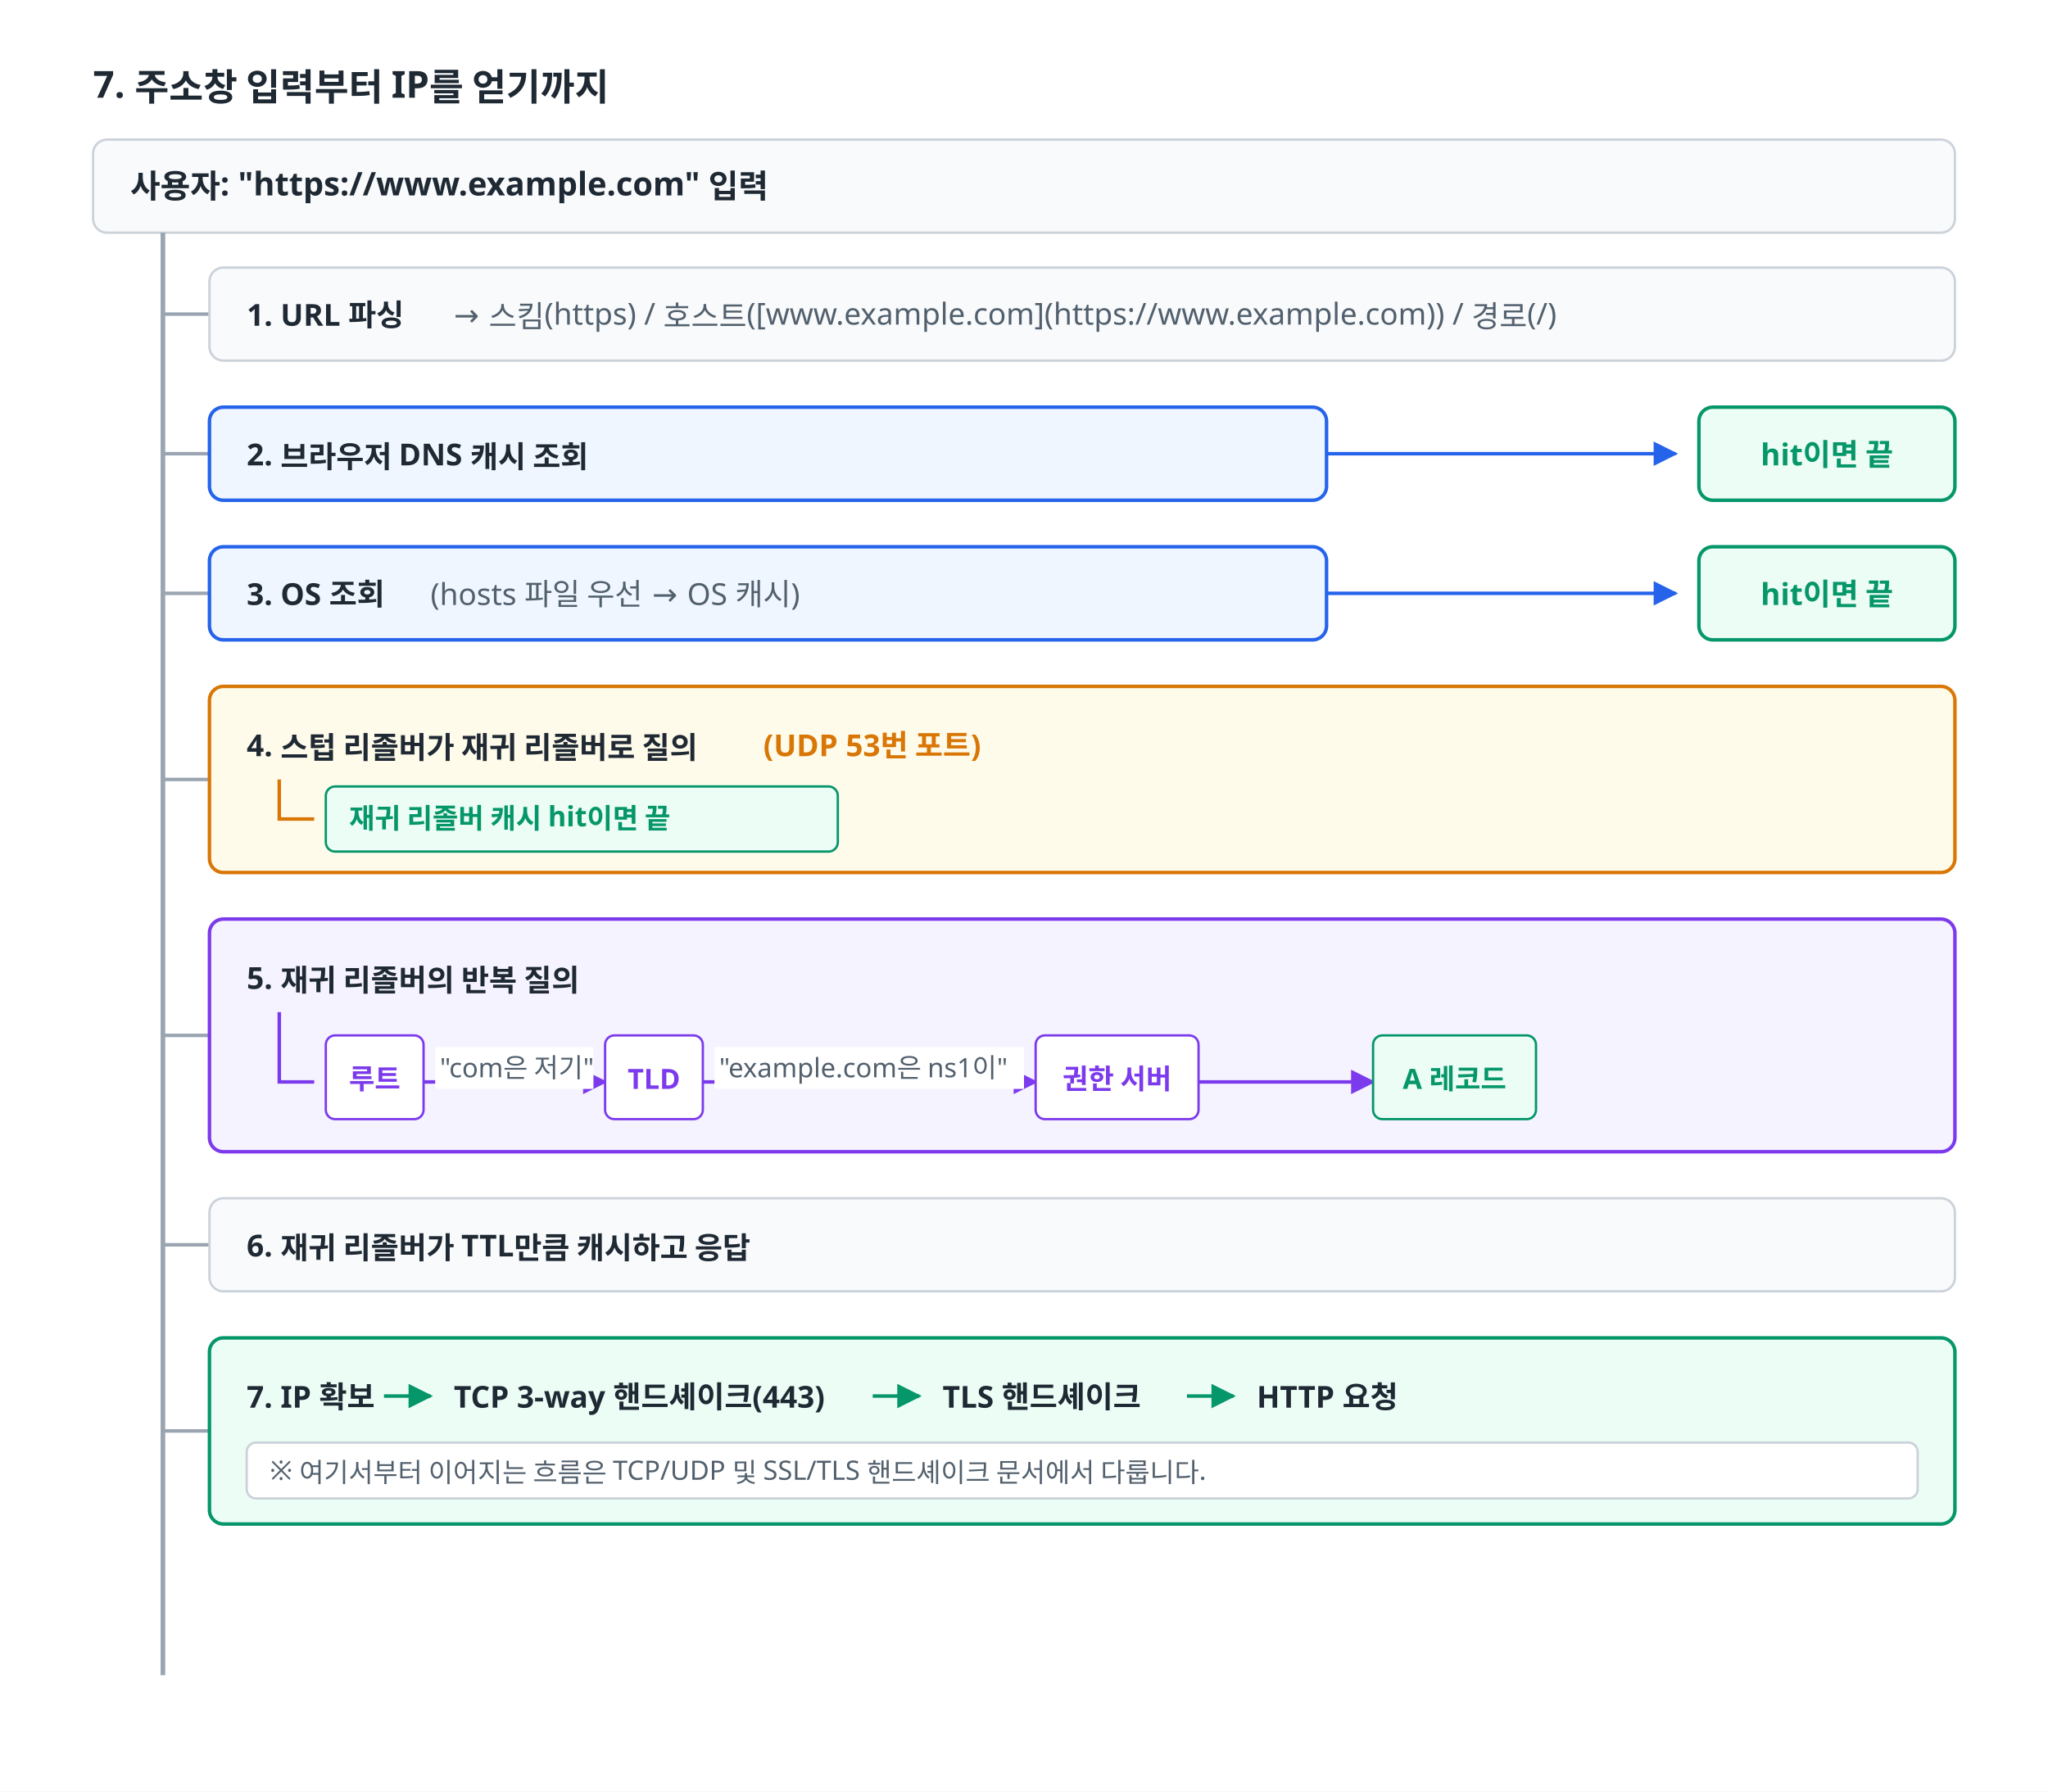
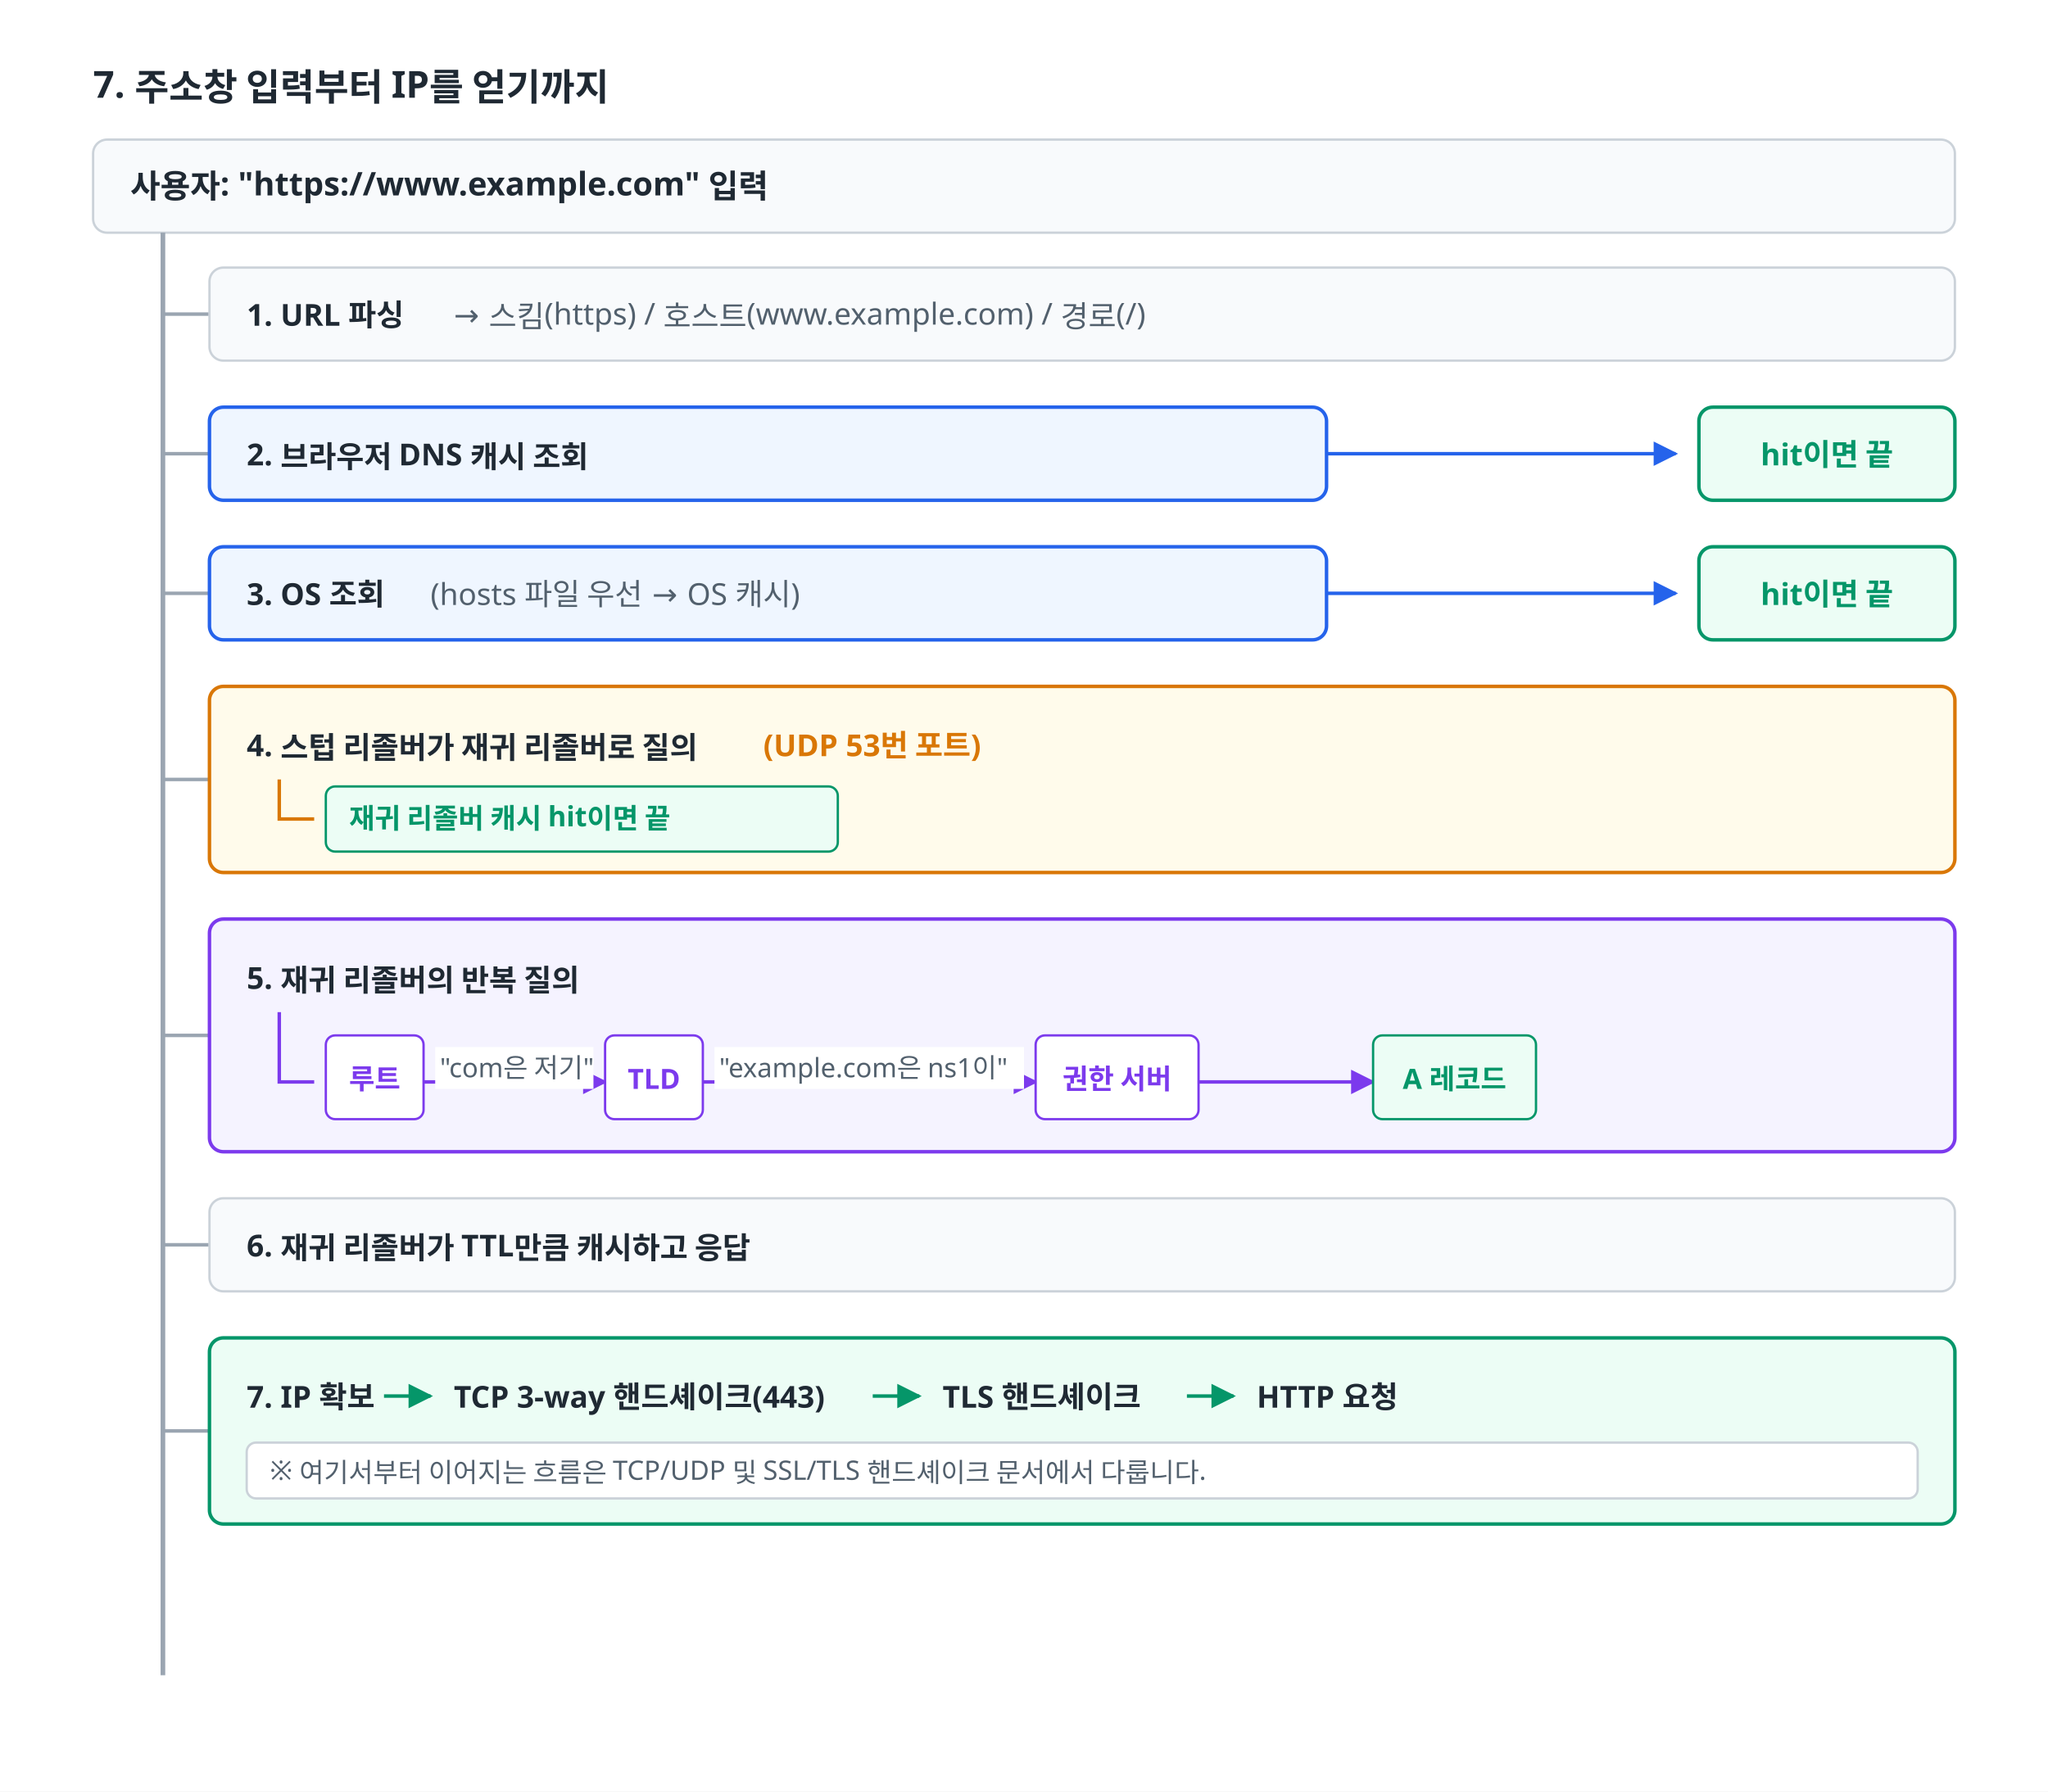
<svg xmlns="http://www.w3.org/2000/svg" viewBox="0 0 880 770" width="880" height="770" font-family="'Malgun Gothic','Apple SD Gothic Neo','Noto Sans KR','Segoe UI',sans-serif" role="img" aria-labelledby="t d">
  <rect width="880" height="770" fill="#ffffff" />
  <defs>
    <marker id="a-ink" viewBox="0 0 10 10" refX="9" refY="5" markerWidth="7" markerHeight="7" orient="auto-start-reverse">
      <path d="M0,0 L10,5 L0,10 z" fill="#1f2933" />
    </marker>
    <marker id="a-blue" viewBox="0 0 10 10" refX="9" refY="5" markerWidth="7" markerHeight="7" orient="auto-start-reverse">
      <path d="M0,0 L10,5 L0,10 z" fill="#2563eb" />
    </marker>
    <marker id="a-green" viewBox="0 0 10 10" refX="9" refY="5" markerWidth="7" markerHeight="7" orient="auto-start-reverse">
      <path d="M0,0 L10,5 L0,10 z" fill="#059669" />
    </marker>
    <marker id="a-purple" viewBox="0 0 10 10" refX="9" refY="5" markerWidth="7" markerHeight="7" orient="auto-start-reverse">
      <path d="M0,0 L10,5 L0,10 z" fill="#7c3aed" />
    </marker>
  </defs>
  <text x="40" y="42" font-size="16" font-weight="bold" fill="#1f2933">7. 주소창 입력부터 IP를 얻기까지</text>
  <rect x="40" y="60" width="800" height="40" rx="6" fill="#f8fafc" stroke="#cbd2d9" stroke-width="1" />
  <text x="56" y="85" font-size="14" font-weight="bold" fill="#1f2933">사용자: "https://www.example.com" 입력</text>
  <path d="M70,100 L70,720" stroke="#9aa5b1" stroke-width="2" fill="none" />
  <path d="M70,135 L90,135" stroke="#9aa5b1" stroke-width="1.5" fill="none" />
  <rect x="90" y="115" width="750" height="40" rx="6" fill="#f8fafc" stroke="#cbd2d9" stroke-width="1" />
  <text x="106" y="140" font-size="13" font-weight="bold" fill="#1f2933">1. URL 파싱</text>
-   <text x="195" y="140" font-size="13" fill="#52606d">→  스킴(https) / 호스트([www.example.com](https://www.example.com)) / 경로(/)</text>
+   <text x="195" y="140" font-size="13" fill="#52606d">→  스킴(https) / 호스트(www.example.com) / 경로(/)</text>
  <path d="M70,195 L90,195" stroke="#9aa5b1" stroke-width="1.5" fill="none" />
  <rect x="90" y="175" width="480" height="40" rx="6" fill="#eff6ff" stroke="#2563eb" stroke-width="1.5" />
  <text x="106" y="200" font-size="13" font-weight="bold" fill="#1f2933">2. 브라우저 DNS 캐시 조회</text>
  <path d="M570,195 L720,195" stroke="#2563eb" stroke-width="1.5" fill="none" marker-end="url(#a-blue)" />
  <rect x="730" y="175" width="110" height="40" rx="6" fill="#ecfdf5" stroke="#059669" stroke-width="1.5" />
  <text x="785" y="200" font-size="13" font-weight="bold" fill="#059669" text-anchor="middle">hit이면 끝</text>
  <path d="M70,255 L90,255" stroke="#9aa5b1" stroke-width="1.5" fill="none" />
  <rect x="90" y="235" width="480" height="40" rx="6" fill="#eff6ff" stroke="#2563eb" stroke-width="1.5" />
  <text x="106" y="260" font-size="13" font-weight="bold" fill="#1f2933">3. OS 조회</text>
  <text x="185" y="260" font-size="13" fill="#52606d">(hosts 파일 우선 → OS 캐시)</text>
  <path d="M570,255 L720,255" stroke="#2563eb" stroke-width="1.5" fill="none" marker-end="url(#a-blue)" />
  <rect x="730" y="235" width="110" height="40" rx="6" fill="#ecfdf5" stroke="#059669" stroke-width="1.5" />
  <text x="785" y="260" font-size="13" font-weight="bold" fill="#059669" text-anchor="middle">hit이면 끝</text>
  <path d="M70,335 L90,335" stroke="#9aa5b1" stroke-width="1.5" fill="none" />
  <rect x="90" y="295" width="750" height="80" rx="6" fill="#fffbeb" stroke="#d97706" stroke-width="1.5" />
  <text x="106" y="325" font-size="13" font-weight="bold" fill="#1f2933">4. 스텁 리졸버가 재귀 리졸버로 질의</text>
  <text x="328" y="325" font-size="13" fill="#d97706" font-weight="bold">(UDP 53번 포트)</text>
  <path d="M120,335 L120,352 L135,352" stroke="#d97706" stroke-width="1.5" fill="none" />
  <rect x="140" y="338" width="220" height="28" rx="4" fill="#ecfdf5" stroke="#059669" stroke-width="1" />
  <text x="150" y="356" font-size="12" font-weight="bold" fill="#059669">재귀 리졸버 캐시 hit이면 끝</text>
  <path d="M70,445 L90,445" stroke="#9aa5b1" stroke-width="1.5" fill="none" />
  <rect x="90" y="395" width="750" height="100" rx="6" fill="#f5f3ff" stroke="#7c3aed" stroke-width="1.5" />
  <text x="106" y="425" font-size="13" font-weight="bold" fill="#1f2933">5. 재귀 리졸버의 반복 질의</text>
  <path d="M120,435 L120,465 L135,465" stroke="#7c3aed" stroke-width="1.5" fill="none" />
  <rect x="140" y="445" width="42" rx="4" height="36" fill="#ffffff" stroke="#7c3aed" stroke-width="1" />
  <text x="161" y="468" font-size="12" font-weight="bold" fill="#7c3aed" text-anchor="middle">루트</text>
  <path d="M182,465 L260,465" stroke="#7c3aed" stroke-width="1.5" fill="none" marker-end="url(#a-purple)" />
  <rect x="187" y="450" width="68" height="18" fill="#ffffff" />
  <text x="189" y="463" font-size="11.5" fill="#52606d">"com은 저기"</text>
  <rect x="260" y="445" width="42" height="36" rx="4" fill="#ffffff" stroke="#7c3aed" stroke-width="1" />
  <text x="281" y="468" font-size="12" font-weight="bold" fill="#7c3aed" text-anchor="middle">TLD</text>
  <path d="M302,465 L445,465" stroke="#7c3aed" stroke-width="1.5" fill="none" marker-end="url(#a-purple)" />
  <rect x="307" y="450" width="133" height="18" fill="#ffffff" />
  <text x="309" y="463" font-size="11.5" fill="#52606d">"example.com은 ns1이"</text>
  <rect x="445" y="445" width="70" height="36" rx="4" fill="#ffffff" stroke="#7c3aed" stroke-width="1" />
  <text x="480" y="468" font-size="12" font-weight="bold" fill="#7c3aed" text-anchor="middle">권한 서버</text>
  <path d="M515,465 L590,465" stroke="#7c3aed" stroke-width="1.5" fill="none" marker-end="url(#a-purple)" />
  <rect x="590" y="445" width="70" height="36" rx="4" fill="#ecfdf5" stroke="#059669" stroke-width="1" />
  <text x="625" y="468" font-size="12" font-weight="bold" fill="#059669" text-anchor="middle">A 레코드</text>
  <path d="M70,535 L90,535" stroke="#9aa5b1" stroke-width="1.5" fill="none" />
  <rect x="90" y="515" width="750" height="40" rx="6" fill="#f8fafc" stroke="#cbd2d9" stroke-width="1" />
  <text x="106" y="540" font-size="13" font-weight="bold" fill="#1f2933">6. 재귀 리졸버가 TTL만큼 캐시하고 응답</text>
  <path d="M70,615 L90,615" stroke="#9aa5b1" stroke-width="1.5" fill="none" />
  <rect x="90" y="575" width="750" height="80" rx="6" fill="#ecfdf5" stroke="#059669" stroke-width="1.5" />
  <text x="106" y="605" font-size="13" font-weight="bold" fill="#1f2933">7. IP 확보</text>
  <path d="M165,600 L185,600" stroke="#059669" stroke-width="1.5" fill="none" marker-end="url(#a-green)" />
  <text x="195" y="605" font-size="13" font-weight="bold" fill="#1f2933">TCP 3-way 핸드셰이크(443)</text>
  <path d="M375,600 L395,600" stroke="#059669" stroke-width="1.5" fill="none" marker-end="url(#a-green)" />
  <text x="405" y="605" font-size="13" font-weight="bold" fill="#1f2933">TLS 핸드셰이크</text>
  <path d="M510,600 L530,600" stroke="#059669" stroke-width="1.5" fill="none" marker-end="url(#a-green)" />
  <text x="540" y="605" font-size="13" font-weight="bold" fill="#1f2933">HTTP 요청</text>
  <rect x="106" y="620" width="718" height="24" rx="4" fill="#ffffff" stroke="#cbd2d9" stroke-width="1" />
  <text x="116" y="636" font-size="11.5" fill="#52606d">※ 여기서부터 이어지는 흐름은 TCP/UDP 및 SSL/TLS 핸드셰이크 문서에서 다룹니다.</text>
</svg>
